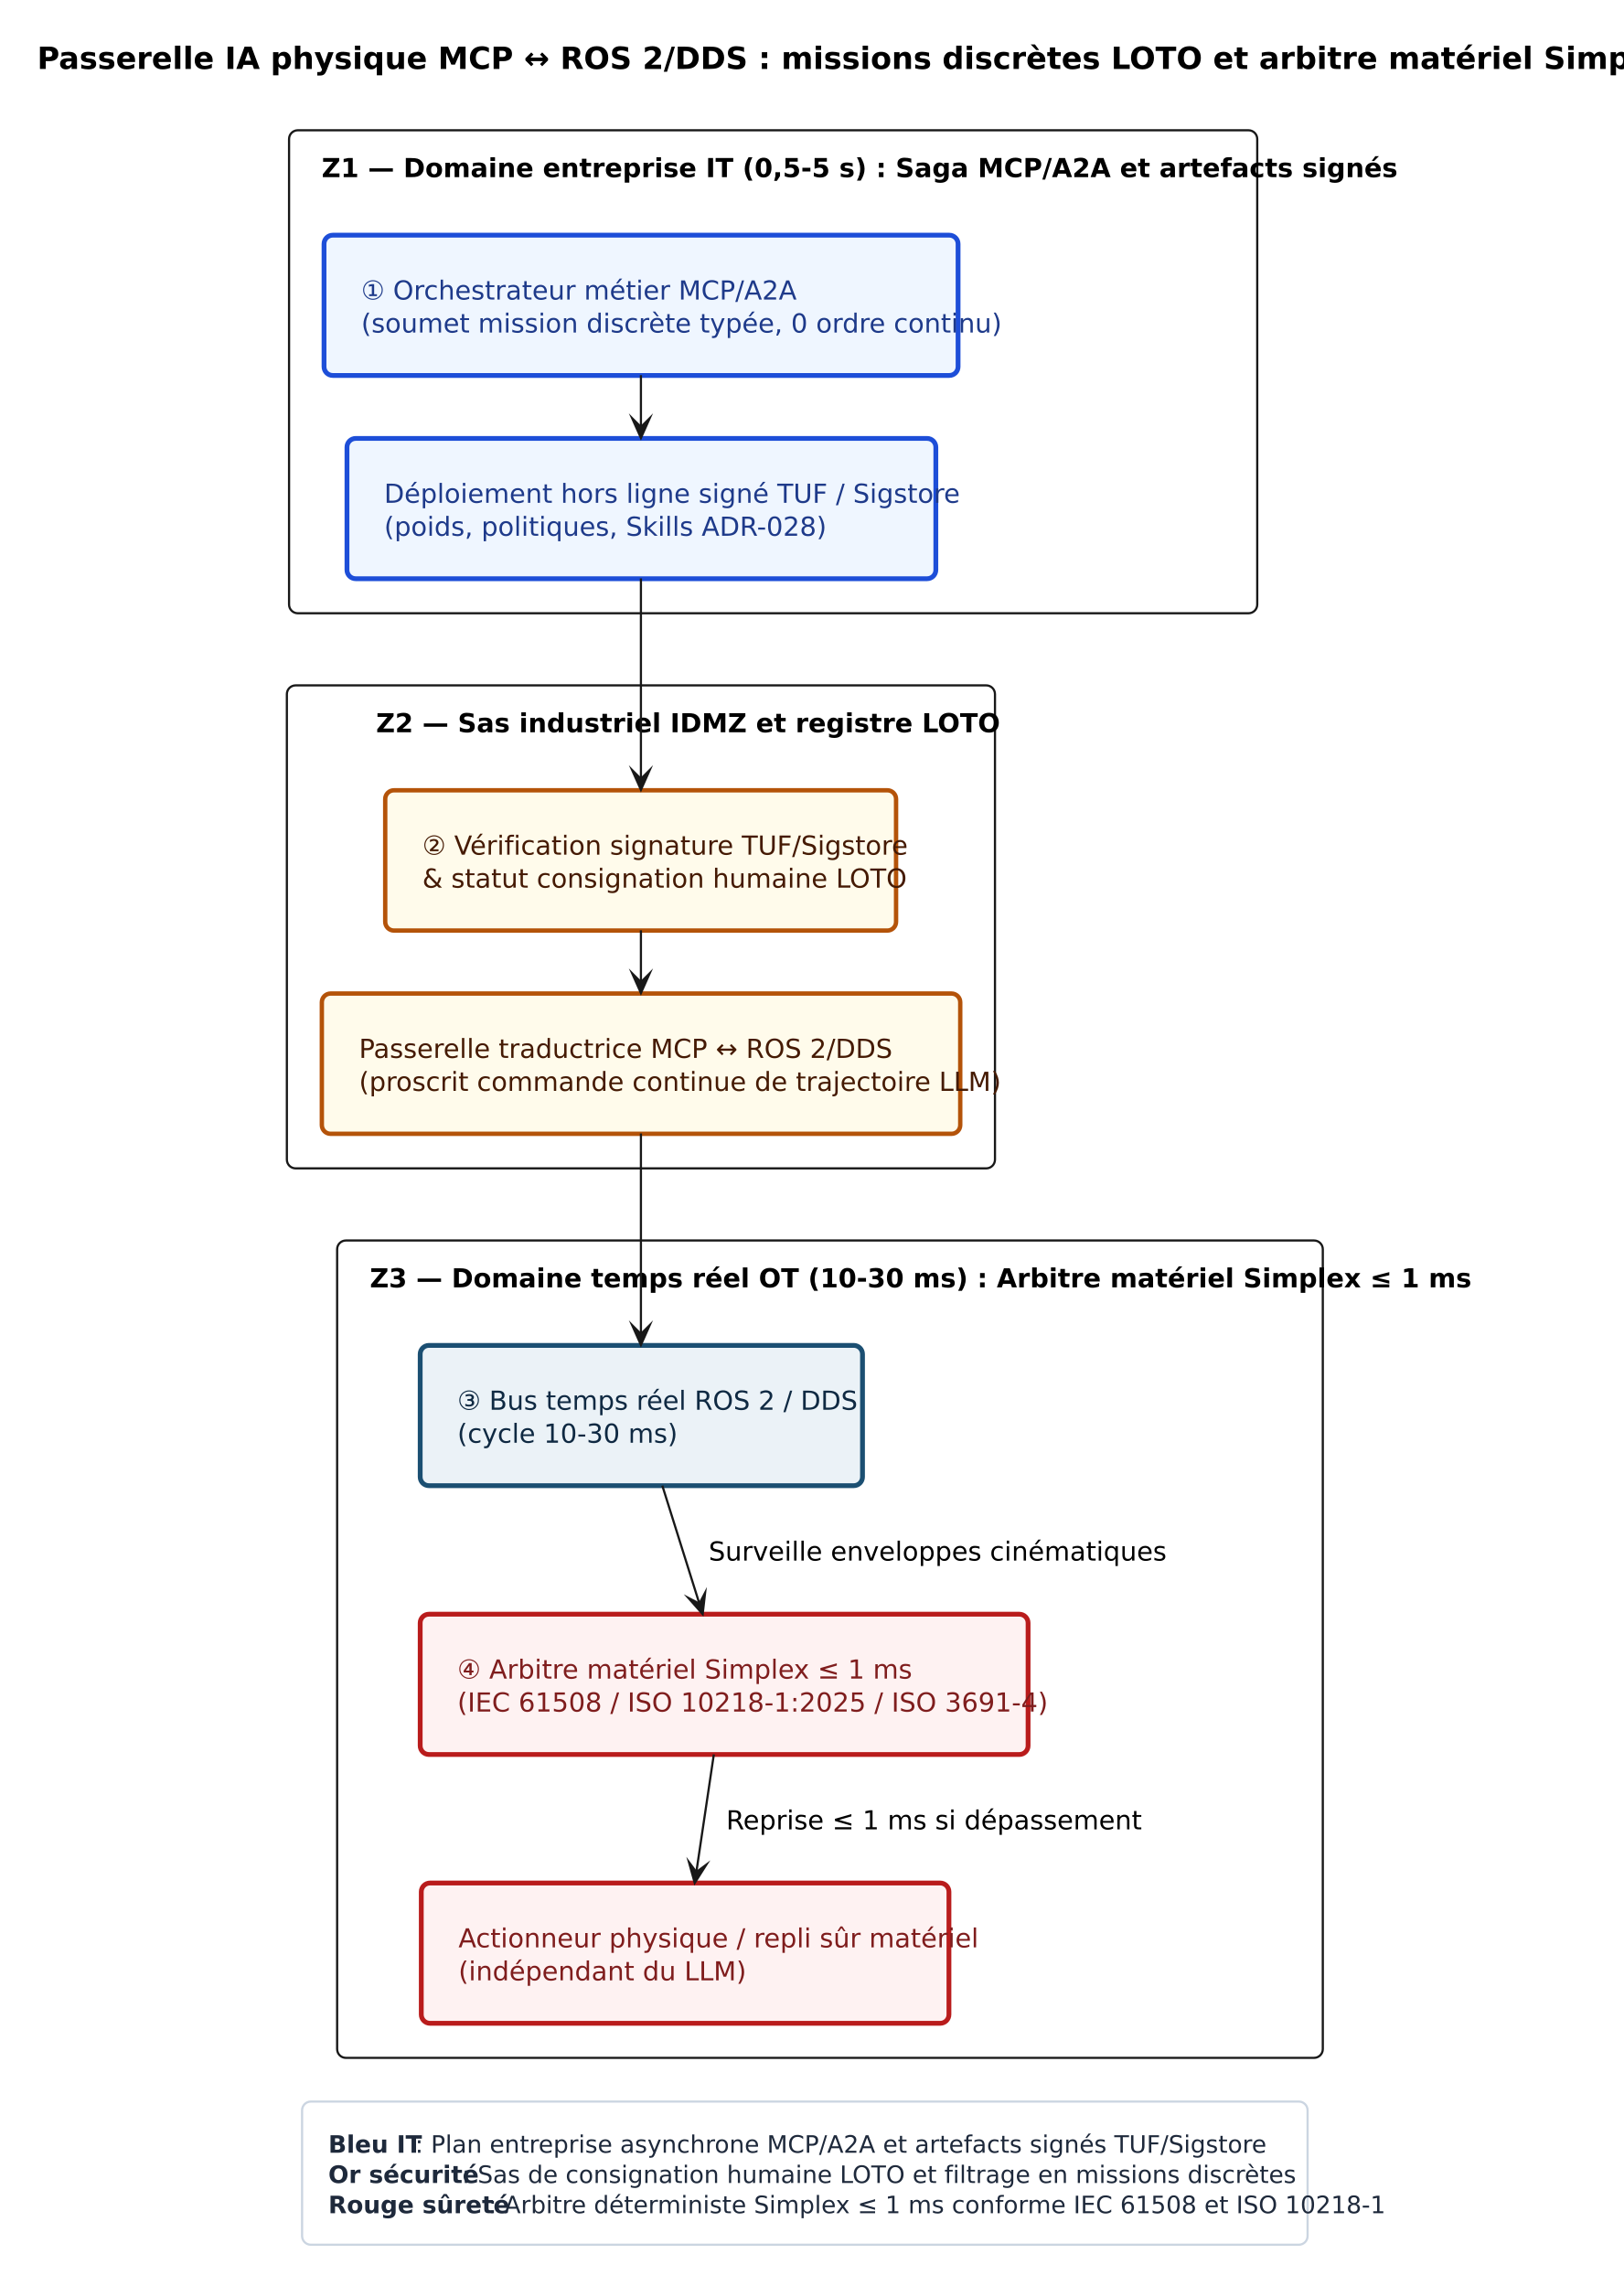
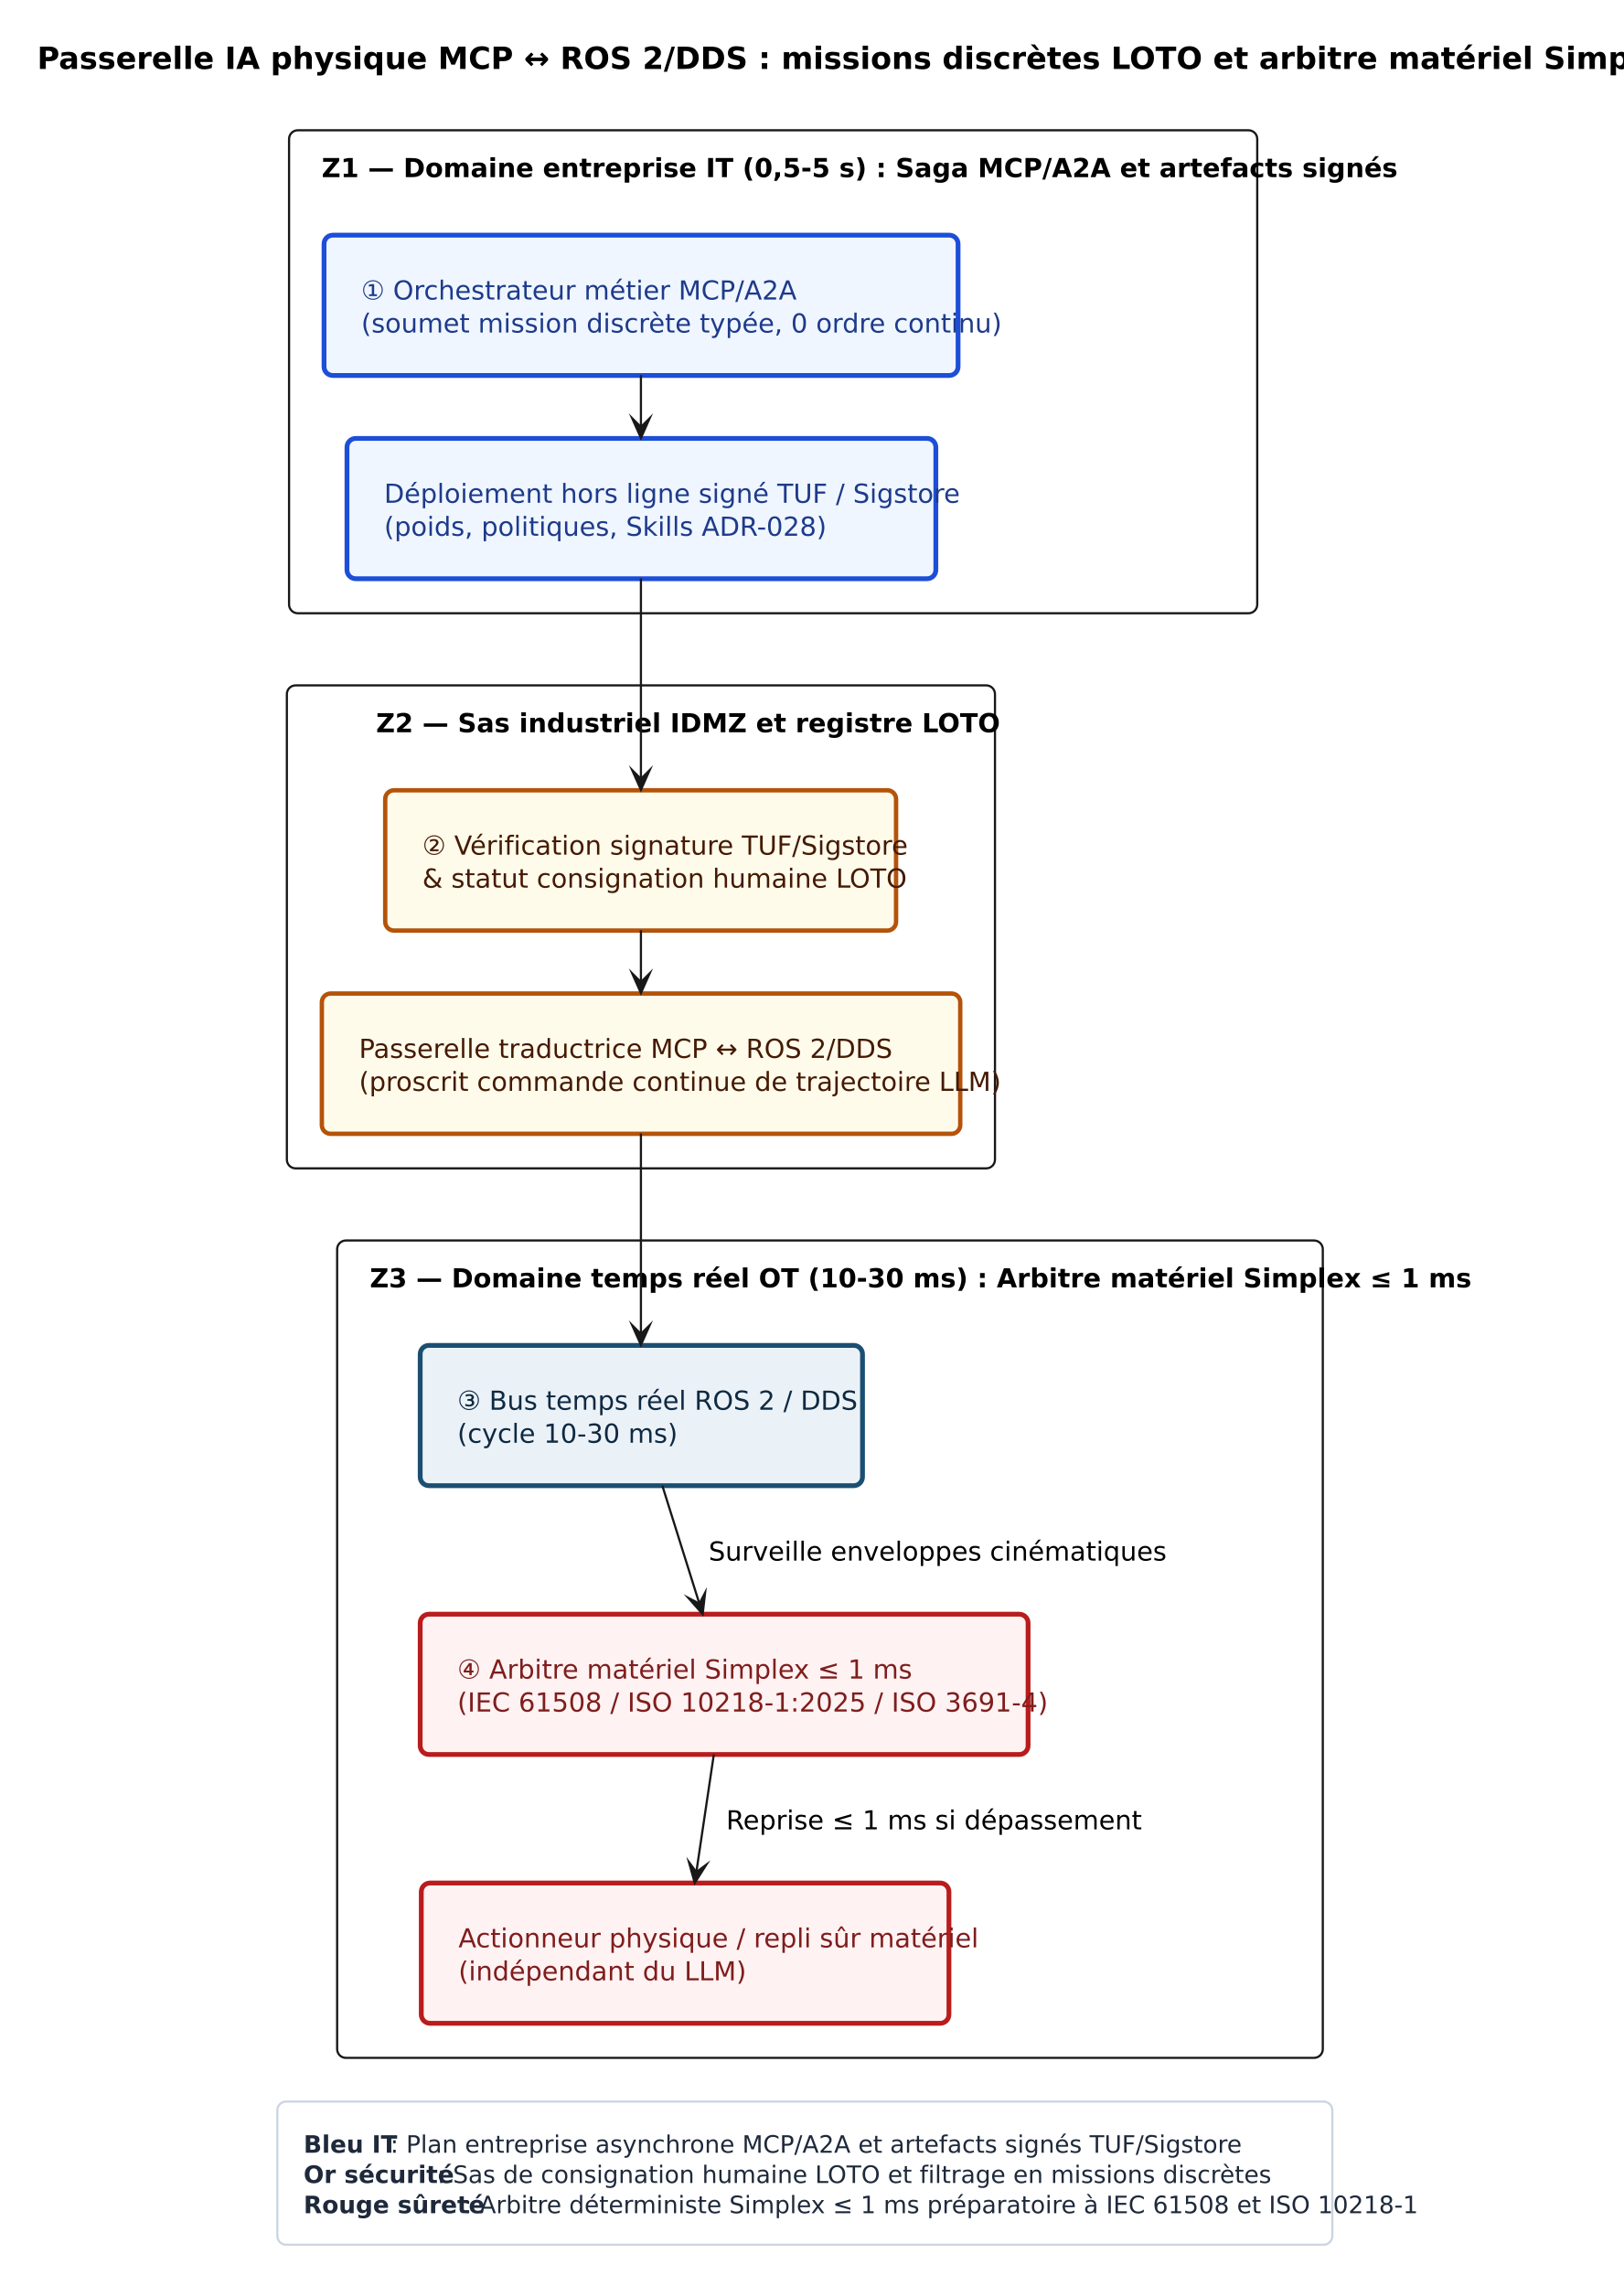
<svg xmlns="http://www.w3.org/2000/svg" version="1.1" data-diagram-type="DESCRIPTION" style="width:743px;height:1046px;background:#FFFFFF;" width="743px" height="1046px" viewBox="0 0 743 1046" zoomAndPan="magnify" preserveAspectRatio="none" contentStyleType="text/css">
  <defs />
  <g font-family="sans-serif" lengthAdjust="spacing">
    <g class="title" data-source-line="27">
      <text x="17" y="31.533" fill="#000" font-size="14" textLength="702.522" font-weight="700" font-family="'DejaVu Sans'">Passerelle IA physique MCP ↔ ROS 2/DDS : missions discrètes LOTO et arbitre matériel Simplex (≤ 1 ms)</text>
    </g>
    <g class="cluster" data-qualified-name="Z1 . Domaine entreprise IT .0.5-5 s. . Saga MCP.A2A et artefacts sign.s" id="ent0001" data-source-line="29">
      <rect x="132.261" y="59.609" width="443" height="221" fill="none" style="stroke:#181818;stroke-width:1;" rx="4" ry="4" />
      <text x="147.177" y="81.066" fill="#000" font-size="12" textLength="413.168" font-weight="700" font-family="'DejaVu Sans'">Z1 — Domaine entreprise IT (0,5-5 s) : Saga MCP/A2A et artefacts signés</text>
    </g>
    <g class="cluster" data-qualified-name="Z2 . Sas industriel IDMZ et registre LOTO" id="ent0005" data-source-line="35">
      <rect x="131.261" y="313.609" width="324" height="221" fill="none" style="stroke:#181818;stroke-width:1;" rx="4" ry="4" />
      <text x="172.051" y="335.066" fill="#000" font-size="12" textLength="242.42" font-weight="700" font-family="'DejaVu Sans'">Z2 — Sas industriel IDMZ et registre LOTO</text>
    </g>
    <g class="cluster" data-qualified-name="Z3 . Domaine temps r.el OT .10-30 ms. . Arbitre mat.riel Simplex . 1 ms" id="ent0010" data-source-line="42">
      <rect x="154.261" y="567.609" width="451" height="374" fill="none" style="stroke:#181818;stroke-width:1;" rx="4" ry="4" />
      <text x="169.213" y="589.066" fill="#000" font-size="12" textLength="421.096" font-weight="700" font-family="'DejaVu Sans'">Z3 — Domaine temps réel OT (10-30 ms) : Arbitre matériel Simplex ≤ 1 ms</text>
    </g>
    <g class="entity" data-qualified-name="Z1 . Domaine entreprise IT .0.5-5 s. . Saga MCP.A2A et artefacts sign.s.N1" id="ent0002" data-source-line="30">
      <rect x="148.261" y="107.609" width="290.113" height="64.188" fill="#EFF6FF" style="stroke:#1D4ED8;stroke-width:2.2;" rx="4" ry="4" />
      <text x="165.261" y="137.066" fill="#1E3A8A" font-size="12" textLength="179.719" font-family="'DejaVu Sans'">① Orchestrateur métier MCP/A2A</text>
      <text x="165.261" y="152.16" fill="#1E3A8A" font-size="12" textLength="256.113" font-family="'DejaVu Sans'">(soumet mission discrète typée, 0 ordre continu)</text>
    </g>
    <g class="entity" data-qualified-name="Z1 . Domaine entreprise IT .0.5-5 s. . Saga MCP.A2A et artefacts sign.s.N2" id="ent0003" data-source-line="31">
      <rect x="158.761" y="200.609" width="269.441" height="64.188" fill="#EFF6FF" style="stroke:#1D4ED8;stroke-width:2.2;" rx="4" ry="4" />
      <text x="175.761" y="230.066" fill="#1E3A8A" font-size="12" textLength="235.441" font-family="'DejaVu Sans'">Déploiement hors ligne signé TUF / Sigstore</text>
      <text x="175.761" y="245.16" fill="#1E3A8A" font-size="12" textLength="181.406" font-family="'DejaVu Sans'">(poids, politiques, Skills ADR-028)</text>
    </g>
    <g class="entity" data-qualified-name="Z2 . Sas industriel IDMZ et registre LOTO.N3" id="ent0006" data-source-line="36">
      <rect x="176.261" y="361.609" width="233.746" height="64.188" fill="#FFFBEB" style="stroke:#B45309;stroke-width:2;" rx="4" ry="4" />
      <text x="193.261" y="391.066" fill="#451A03" font-size="12" textLength="199.746" font-family="'DejaVu Sans'">② Vérification signature TUF/Sigstore</text>
      <text x="193.261" y="406.16" fill="#451A03" font-size="12" textLength="196.775" font-family="'DejaVu Sans'">&amp; statut consignation humaine LOTO</text>
    </g>
    <g class="entity" data-qualified-name="Z2 . Sas industriel IDMZ et registre LOTO.N4" id="ent0007" data-source-line="37">
      <rect x="147.261" y="454.609" width="292.111" height="64.188" fill="#FFFBEB" style="stroke:#B45309;stroke-width:2;" rx="4" ry="4" />
      <text x="164.261" y="484.066" fill="#451A03" font-size="12" textLength="227.074" font-family="'DejaVu Sans'">Passerelle traductrice MCP ↔ ROS 2/DDS</text>
      <text x="164.261" y="499.16" fill="#451A03" font-size="12" textLength="258.111" font-family="'DejaVu Sans'">(proscrit commande continue de trajectoire LLM)</text>
    </g>
    <g class="entity" data-qualified-name="Z3 . Domaine temps r.el OT .10-30 ms. . Arbitre mat.riel Simplex . 1 ms.N5" id="ent0011" data-source-line="43">
      <rect x="192.261" y="615.609" width="202.387" height="64.188" fill="#EBF2F7" style="stroke:#1B4F72;stroke-width:2.2;" rx="4" ry="4" />
      <text x="209.261" y="645.066" fill="#0F2942" font-size="12" textLength="168.387" font-family="'DejaVu Sans'">③ Bus temps réel ROS 2 / DDS</text>
      <text x="209.261" y="660.16" fill="#0F2942" font-size="12" textLength="88.688" font-family="'DejaVu Sans'">(cycle 10-30 ms)</text>
    </g>
    <g class="entity" data-qualified-name="Z3 . Domaine temps r.el OT .10-30 ms. . Arbitre mat.riel Simplex . 1 ms.N6" id="ent0012" data-source-line="44">
      <rect x="192.261" y="738.609" width="278.148" height="64.188" fill="#FEF2F2" style="stroke:#B91C1C;stroke-width:2.2;" rx="4" ry="4" />
      <text x="209.261" y="768.066" fill="#7F1D1D" font-size="12" textLength="181.916" font-family="'DejaVu Sans'">④ Arbitre matériel Simplex ≤ 1 ms</text>
      <text x="209.261" y="783.16" fill="#7F1D1D" font-size="12" textLength="244.148" font-family="'DejaVu Sans'">(IEC 61508 / ISO 10218-1:2025 / ISO 3691-4)</text>
    </g>
    <g class="entity" data-qualified-name="Z3 . Domaine temps r.el OT .10-30 ms. . Arbitre mat.riel Simplex . 1 ms.N7" id="ent0013" data-source-line="45">
      <rect x="192.761" y="861.609" width="241.434" height="64.188" fill="#FEF2F2" style="stroke:#B91C1C;stroke-width:2.2;" rx="4" ry="4" />
      <text x="209.761" y="891.066" fill="#7F1D1D" font-size="12" textLength="207.434" font-family="'DejaVu Sans'">Actionneur physique / repli sûr matériel</text>
      <text x="209.761" y="906.16" fill="#7F1D1D" font-size="12" textLength="117.416" font-family="'DejaVu Sans'">(indépendant du LLM)</text>
    </g>
    <g class="link" data-entity-1="ent0002" data-entity-2="ent0003" id="lnk4" data-source-line="32" data-link-type="dependency">
      <path d="M293.261,171.669 C293.261,180.939 293.261,186.099 293.261,195.379" style="stroke:#181818;stroke-width:1;" fill="none" id="N1-to-N2" />
      <polygon points="293.261,200.379,297.261,191.379,293.261,195.379,289.261,191.379,293.261,200.379" fill="#181818" style="stroke:#181818;stroke-width:1;stroke-linejoin:miter;stroke-miterlimit:10;" />
    </g>
    <g class="link" data-entity-1="ent0003" data-entity-2="ent0006" id="lnk8" data-source-line="38" data-link-type="dependency">
      <path d="M293.261,264.639 C293.261,292.569 293.261,328.399 293.261,356.379" style="stroke:#181818;stroke-width:1;" fill="none" id="N2-to-N3" />
      <polygon points="293.261,361.379,297.261,352.379,293.261,356.379,289.261,352.379,293.261,361.379" fill="#181818" style="stroke:#181818;stroke-width:1;stroke-linejoin:miter;stroke-miterlimit:10;" />
    </g>
    <g class="link" data-entity-1="ent0006" data-entity-2="ent0007" id="lnk9" data-source-line="39" data-link-type="dependency">
      <path d="M293.261,425.669 C293.261,434.939 293.261,440.099 293.261,449.379" style="stroke:#181818;stroke-width:1;" fill="none" id="N3-to-N4" />
      <polygon points="293.261,454.379,297.261,445.379,293.261,449.379,289.261,445.379,293.261,454.379" fill="#181818" style="stroke:#181818;stroke-width:1;stroke-linejoin:miter;stroke-miterlimit:10;" />
    </g>
    <g class="link" data-entity-1="ent0007" data-entity-2="ent0011" id="lnk14" data-source-line="46" data-link-type="dependency">
      <path d="M293.261,518.639 C293.261,546.569 293.261,582.399 293.261,610.379" style="stroke:#181818;stroke-width:1;" fill="none" id="N4-to-N5" />
      <polygon points="293.261,615.379,297.261,606.379,293.261,610.379,289.261,606.379,293.261,615.379" fill="#181818" style="stroke:#181818;stroke-width:1;stroke-linejoin:miter;stroke-miterlimit:10;" />
    </g>
    <g class="link" data-entity-1="ent0011" data-entity-2="ent0012" id="lnk15" data-source-line="47" data-link-type="dependency">
      <path d="M303.051,679.769 C308.721,697.839 314.343,715.739 320.013,733.789" style="stroke:#181818;stroke-width:1;" fill="none" id="N5-to-N6" />
      <polygon points="321.511,738.559,322.63,728.774,320.013,733.789,314.998,731.172,321.511,738.559" fill="#181818" style="stroke:#181818;stroke-width:1;stroke-linejoin:miter;stroke-miterlimit:10;" />
      <text x="324.261" y="714.066" fill="#000" font-size="12" textLength="184.775" font-family="'DejaVu Sans'">Surveille enveloppes cinématiques</text>
    </g>
    <g class="link" data-entity-1="ent0012" data-entity-2="ent0013" id="lnk16" data-source-line="48" data-link-type="dependency">
      <path d="M326.621,802.769 C323.941,820.839 321.296,838.564 318.616,856.614" style="stroke:#181818;stroke-width:1;" fill="none" id="N6-to-N7" />
      <polygon points="317.881,861.559,323.16,853.244,318.616,856.614,315.246,852.07,317.881,861.559" fill="#181818" style="stroke:#181818;stroke-width:1;stroke-linejoin:miter;stroke-miterlimit:10;" />
      <text x="332.261" y="837.066" fill="#000" font-size="12" textLength="169.605" font-family="'DejaVu Sans'">Reprise ≤ 1 ms si dépassement</text>
    </g>
    <g class="legend" data-source-line="51">
-       <rect x="138.219" y="961.609" width="460.084" height="65.508" fill="none" style="stroke:#CBD5E1;stroke-width:1;" rx="4" ry="4" />
-       <text x="150.219" y="985.028" fill="#1E293B" font-size="11" textLength="36.668" font-weight="700" font-family="'DejaVu Sans'">Bleu IT</text>
-       <text x="189.944" y="985.028" fill="#1E293B" font-size="11" textLength="351.543" font-family="'DejaVu Sans'">: Plan entreprise asynchrone MCP/A2A et artefacts signés TUF/Sigstore</text>
-       <text x="150.219" y="998.864" fill="#1E293B" font-size="11" textLength="58.083" font-weight="700" font-family="'DejaVu Sans'">Or sécurité</text>
-       <text x="211.358" y="998.864" fill="#1E293B" font-size="11" textLength="339.947" font-family="'DejaVu Sans'">: Sas de consignation humaine LOTO et filtrage en missions discrètes</text>
-       <text x="150.219" y="1012.7" fill="#1E293B" font-size="11" textLength="70.292" font-weight="700" font-family="'DejaVu Sans'">Rouge sûreté</text>
-       <text x="223.567" y="1012.7" fill="#1E293B" font-size="11" textLength="362.737" font-family="'DejaVu Sans'">: Arbitre déterministe Simplex ≤ 1 ms conforme IEC 61508 et ISO 10218-1</text>
+       <rect x="126.902" y="961.609" width="482.718" height="65.508" fill="none" style="stroke:#CBD5E1;stroke-width:1;" rx="4" ry="4" />
+       <text x="138.902" y="985.028" fill="#1E293B" font-size="11" textLength="36.668" font-weight="700" font-family="'DejaVu Sans'">Bleu IT</text>
+       <text x="178.627" y="985.028" fill="#1E293B" font-size="11" textLength="351.543" font-family="'DejaVu Sans'">: Plan entreprise asynchrone MCP/A2A et artefacts signés TUF/Sigstore</text>
+       <text x="138.902" y="998.864" fill="#1E293B" font-size="11" textLength="58.083" font-weight="700" font-family="'DejaVu Sans'">Or sécurité</text>
+       <text x="200.041" y="998.864" fill="#1E293B" font-size="11" textLength="339.947" font-family="'DejaVu Sans'">: Sas de consignation humaine LOTO et filtrage en missions discrètes</text>
+       <text x="138.902" y="1012.7" fill="#1E293B" font-size="11" textLength="70.292" font-weight="700" font-family="'DejaVu Sans'">Rouge sûreté</text>
+       <text x="212.25" y="1012.7" fill="#1E293B" font-size="11" textLength="385.371" font-family="'DejaVu Sans'">: Arbitre déterministe Simplex ≤ 1 ms préparatoire à IEC 61508 et ISO 10218-1</text>
    </g>
  </g>
</svg>
